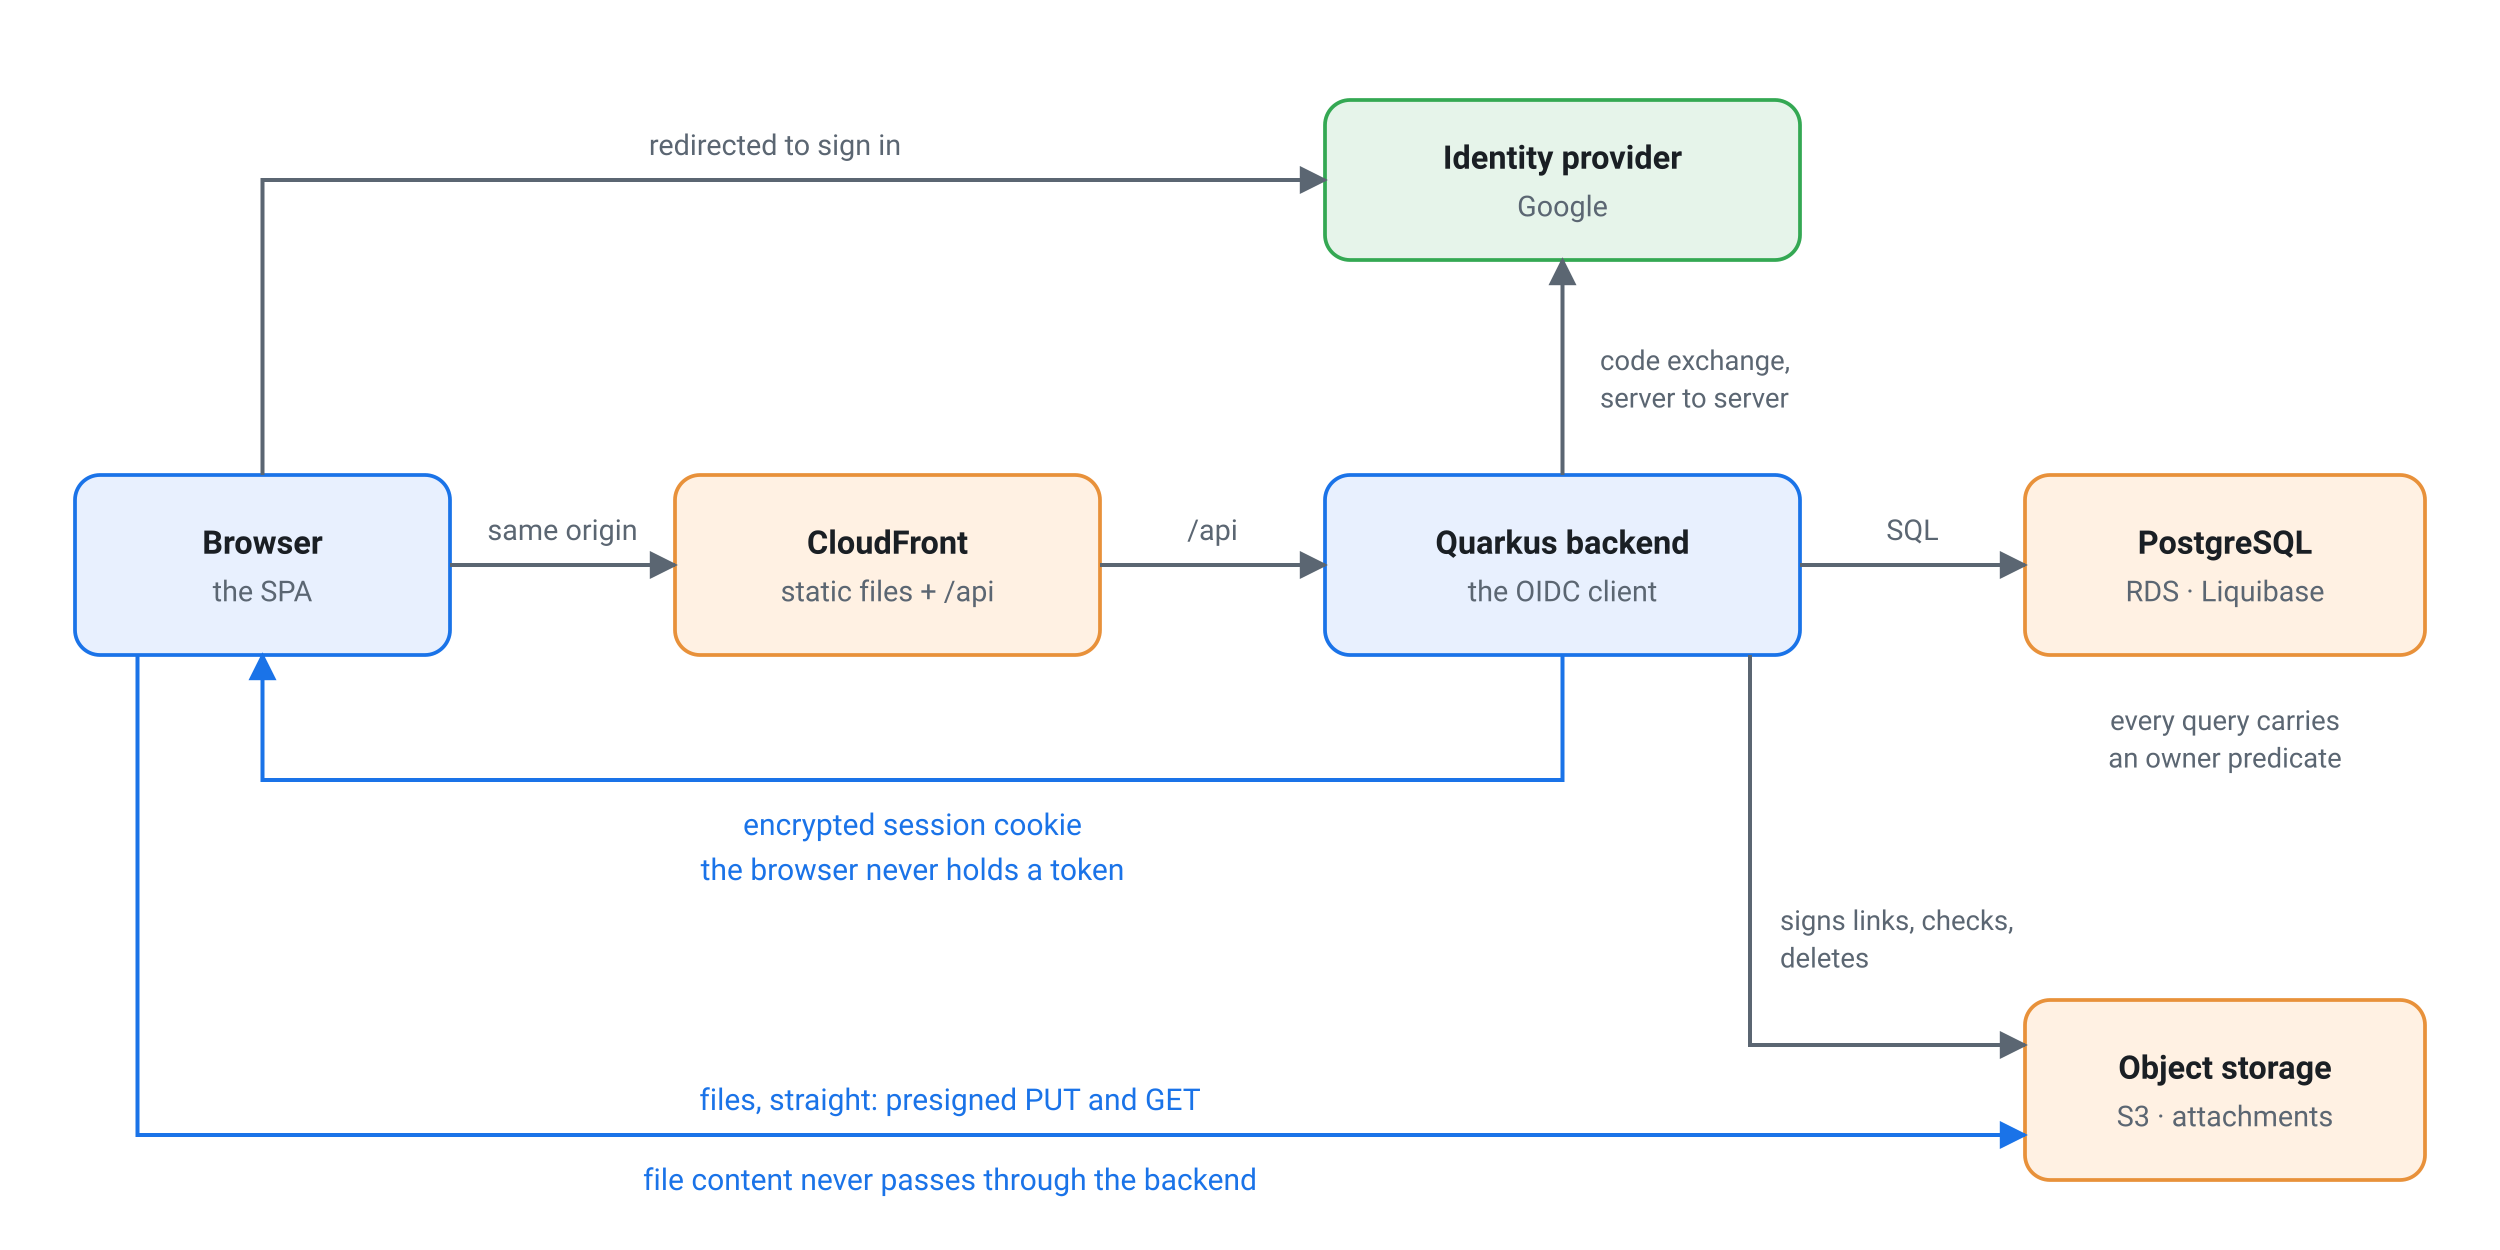
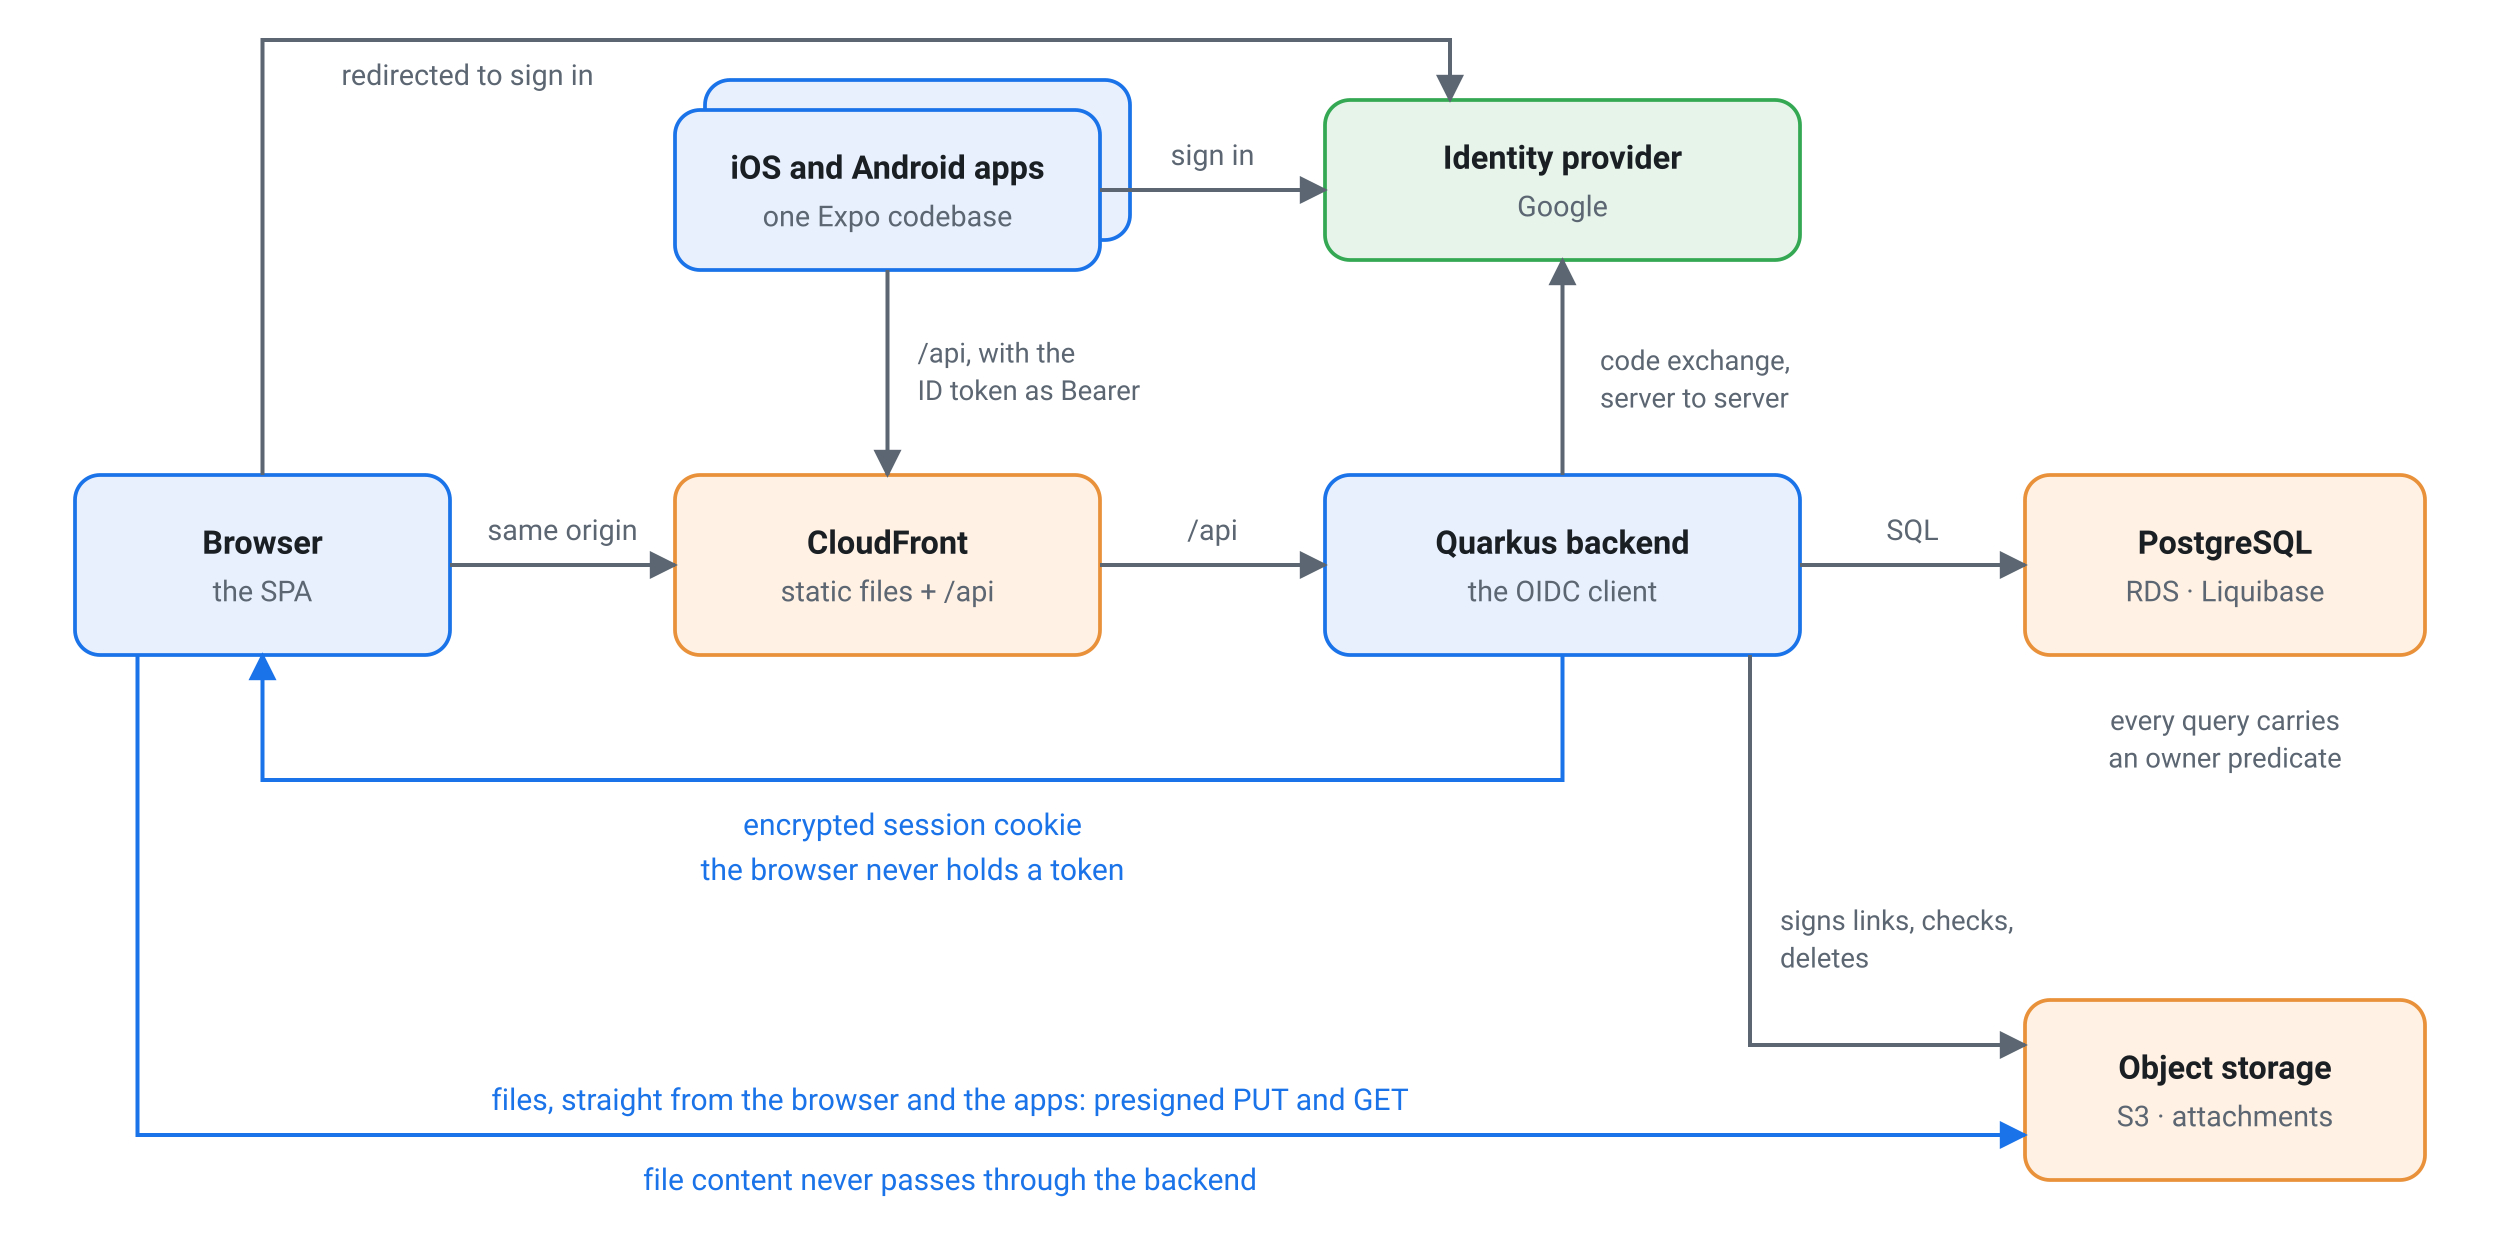
- <svg xmlns="http://www.w3.org/2000/svg" viewBox="0 0 1000 500" width="1000" height="500" role="img" aria-label="The browser talks only to CloudFront, which serves the app from S3 and passes /api to the Quarkus backend. The backend is the OIDC client: it exchanges the code with the identity provider, Google, itself and returns an encrypted session cookie, so the browser never holds a token. The database is PostgreSQL on RDS. Files attached to tasks go straight between the browser and S3 through presigned links the backend signs, so their content never passes through it." font-family="system-ui, -apple-system, BlinkMacSystemFont, 'Segoe UI', Roboto, Helvetica, Arial, sans-serif">
+ <svg xmlns="http://www.w3.org/2000/svg" viewBox="0 0 1000 500" width="1000" height="500" role="img" aria-label="The browser talks only to CloudFront, which serves the app from S3 and passes /api to the Quarkus backend. The backend is the OIDC client: it exchanges the code with the identity provider, Google, itself and returns an encrypted session cookie, so the browser never holds a token. The iOS and Android apps sign in with the identity provider themselves and send their /api requests through CloudFront too, with the ID token as a Bearer token. The database is PostgreSQL on RDS. Files attached to tasks go straight between the browser or the apps and S3 through presigned links the backend signs, so their content never passes through it." font-family="system-ui, -apple-system, BlinkMacSystemFont, 'Segoe UI', Roboto, Helvetica, Arial, sans-serif">
  <defs>
    <marker id="arrow" viewBox="0 0 10 10" refX="9" refY="5" markerWidth="7" markerHeight="7" orient="auto-start-reverse">
      <path d="M 0 0 L 10 5 L 0 10 z" fill="#5b6672" />
    </marker>
    <marker id="arrow-accent" viewBox="0 0 10 10" refX="9" refY="5" markerWidth="7" markerHeight="7" orient="auto-start-reverse">
      <path d="M 0 0 L 10 5 L 0 10 z" fill="#1a73e8" />
    </marker>
  </defs>
  <rect width="1000" height="500" fill="#ffffff" />
  <rect x="30" y="190" width="150" height="72" rx="10" fill="#e8f0fe" stroke="#1a73e8" stroke-width="1.5" />
  <text x="105.0" y="221.5" text-anchor="middle" font-size="13" font-weight="600" fill="#1a1f24">Browser</text>
  <text x="105.0" y="240.5" text-anchor="middle" font-size="11.5" font-weight="400" fill="#5b6672">the SPA</text>
+   <rect x="282" y="32" width="170" height="64" rx="10" fill="#e8f0fe" stroke="#1a73e8" stroke-width="1.5" />
+   <rect x="270" y="44" width="170" height="64" rx="10" fill="#e8f0fe" stroke="#1a73e8" stroke-width="1.5" />
+   <text x="355.0" y="71.5" text-anchor="middle" font-size="13" font-weight="600" fill="#1a1f24">iOS and Android apps</text>
+   <text x="355.0" y="90.5" text-anchor="middle" font-size="11.5" font-weight="400" fill="#5b6672">one Expo codebase</text>
  <rect x="270" y="190" width="170" height="72" rx="10" fill="#fff1e3" stroke="#e8913a" stroke-width="1.5" />
  <text x="355.0" y="221.5" text-anchor="middle" font-size="13" font-weight="600" fill="#1a1f24">CloudFront</text>
  <text x="355.0" y="240.5" text-anchor="middle" font-size="11.5" font-weight="400" fill="#5b6672">static files + /api</text>
  <rect x="530" y="190" width="190" height="72" rx="10" fill="#e8f0fe" stroke="#1a73e8" stroke-width="1.5" />
  <text x="625.0" y="221.5" text-anchor="middle" font-size="13" font-weight="600" fill="#1a1f24">Quarkus backend</text>
  <text x="625.0" y="240.5" text-anchor="middle" font-size="11.5" font-weight="400" fill="#5b6672">the OIDC client</text>
  <rect x="810" y="190" width="160" height="72" rx="10" fill="#fff1e3" stroke="#e8913a" stroke-width="1.5" />
  <text x="890.0" y="221.5" text-anchor="middle" font-size="13" font-weight="600" fill="#1a1f24">PostgreSQL</text>
  <text x="890.0" y="240.5" text-anchor="middle" font-size="11.5" font-weight="400" fill="#5b6672">RDS · Liquibase</text>
  <rect x="530" y="40" width="190" height="64" rx="10" fill="#e6f4ea" stroke="#34a853" stroke-width="1.5" />
  <text x="625.0" y="67.5" text-anchor="middle" font-size="13" font-weight="600" fill="#1a1f24">Identity provider</text>
  <text x="625.0" y="86.5" text-anchor="middle" font-size="11.5" font-weight="400" fill="#5b6672">Google</text>
  <rect x="810" y="400" width="160" height="72" rx="10" fill="#fff1e3" stroke="#e8913a" stroke-width="1.5" />
  <text x="890.0" y="431.5" text-anchor="middle" font-size="13" font-weight="600" fill="#1a1f24">Object storage</text>
  <text x="890.0" y="450.5" text-anchor="middle" font-size="11.5" font-weight="400" fill="#5b6672">S3 · attachments</text>
  <polyline points="180,226 270,226" fill="none" stroke="#5b6672" stroke-width="1.6" marker-end="url(#arrow)" />
  <text x="225" y="216" text-anchor="middle" font-size="11.5" fill="#5b6672">same origin</text>
  <polyline points="440,226 530,226" fill="none" stroke="#5b6672" stroke-width="1.6" marker-end="url(#arrow)" />
  <text x="485" y="216" text-anchor="middle" font-size="11.5" fill="#5b6672">/api</text>
  <polyline points="720,226 810,226" fill="none" stroke="#5b6672" stroke-width="1.6" marker-end="url(#arrow)" />
  <text x="765" y="216" text-anchor="middle" font-size="11.5" fill="#5b6672">SQL</text>
  <text x="890" y="292" text-anchor="middle" font-size="11" fill="#5b6672">every query carries</text>
  <text x="890" y="307" text-anchor="middle" font-size="11" fill="#5b6672">an owner predicate</text>
  <polyline points="625,190 625,104" fill="none" stroke="#5b6672" stroke-width="1.6" marker-end="url(#arrow)" />
  <text x="640" y="148" text-anchor="start" font-size="11" fill="#5b6672">code exchange,</text>
  <text x="640" y="163" text-anchor="start" font-size="11" fill="#5b6672">server to server</text>
-   <polyline points="105,190 105,72 530,72" fill="none" stroke="#5b6672" stroke-width="1.6" marker-end="url(#arrow)" />
-   <text x="310" y="62" text-anchor="middle" font-size="11.5" fill="#5b6672">redirected to sign in</text>
+   <polyline points="105,190 105,16 580,16 580,40" fill="none" stroke="#5b6672" stroke-width="1.6" marker-end="url(#arrow)" />
+   <text x="187" y="34" text-anchor="middle" font-size="11.5" fill="#5b6672">redirected to sign in</text>
+   <polyline points="440,76 530,76" fill="none" stroke="#5b6672" stroke-width="1.6" marker-end="url(#arrow)" />
+   <text x="485" y="66" text-anchor="middle" font-size="11.5" fill="#5b6672">sign in</text>
+   <polyline points="355,108 355,190" fill="none" stroke="#5b6672" stroke-width="1.6" marker-end="url(#arrow)" />
+   <text x="367" y="145" text-anchor="start" font-size="11" fill="#5b6672">/api, with the</text>
+   <text x="367" y="160" text-anchor="start" font-size="11" fill="#5b6672">ID token as Bearer</text>
  <polyline points="625,262 625,312 105,312 105,262" fill="none" stroke="#1a73e8" stroke-width="1.6" marker-end="url(#arrow-accent)" />
  <text x="365" y="334" text-anchor="middle" font-size="12" fill="#1a73e8">encrypted session cookie</text>
  <text x="365" y="352" text-anchor="middle" font-size="12" fill="#1a73e8">the browser never holds a token</text>
  <polyline points="700,262 700,418 810,418" fill="none" stroke="#5b6672" stroke-width="1.6" marker-end="url(#arrow)" />
  <text x="712" y="372" text-anchor="start" font-size="11" fill="#5b6672">signs links, checks,</text>
  <text x="712" y="387" text-anchor="start" font-size="11" fill="#5b6672">deletes</text>
  <polyline points="55,262 55,454 810,454" fill="none" stroke="#1a73e8" stroke-width="1.6" marker-end="url(#arrow-accent)" />
-   <text x="380" y="444" text-anchor="middle" font-size="12" fill="#1a73e8">files, straight: presigned PUT and GET</text>
+   <text x="380" y="444" text-anchor="middle" font-size="12" fill="#1a73e8">files, straight from the browser and the apps: presigned PUT and GET</text>
  <text x="380" y="476" text-anchor="middle" font-size="12" fill="#1a73e8">file content never passes through the backend</text>
</svg>
